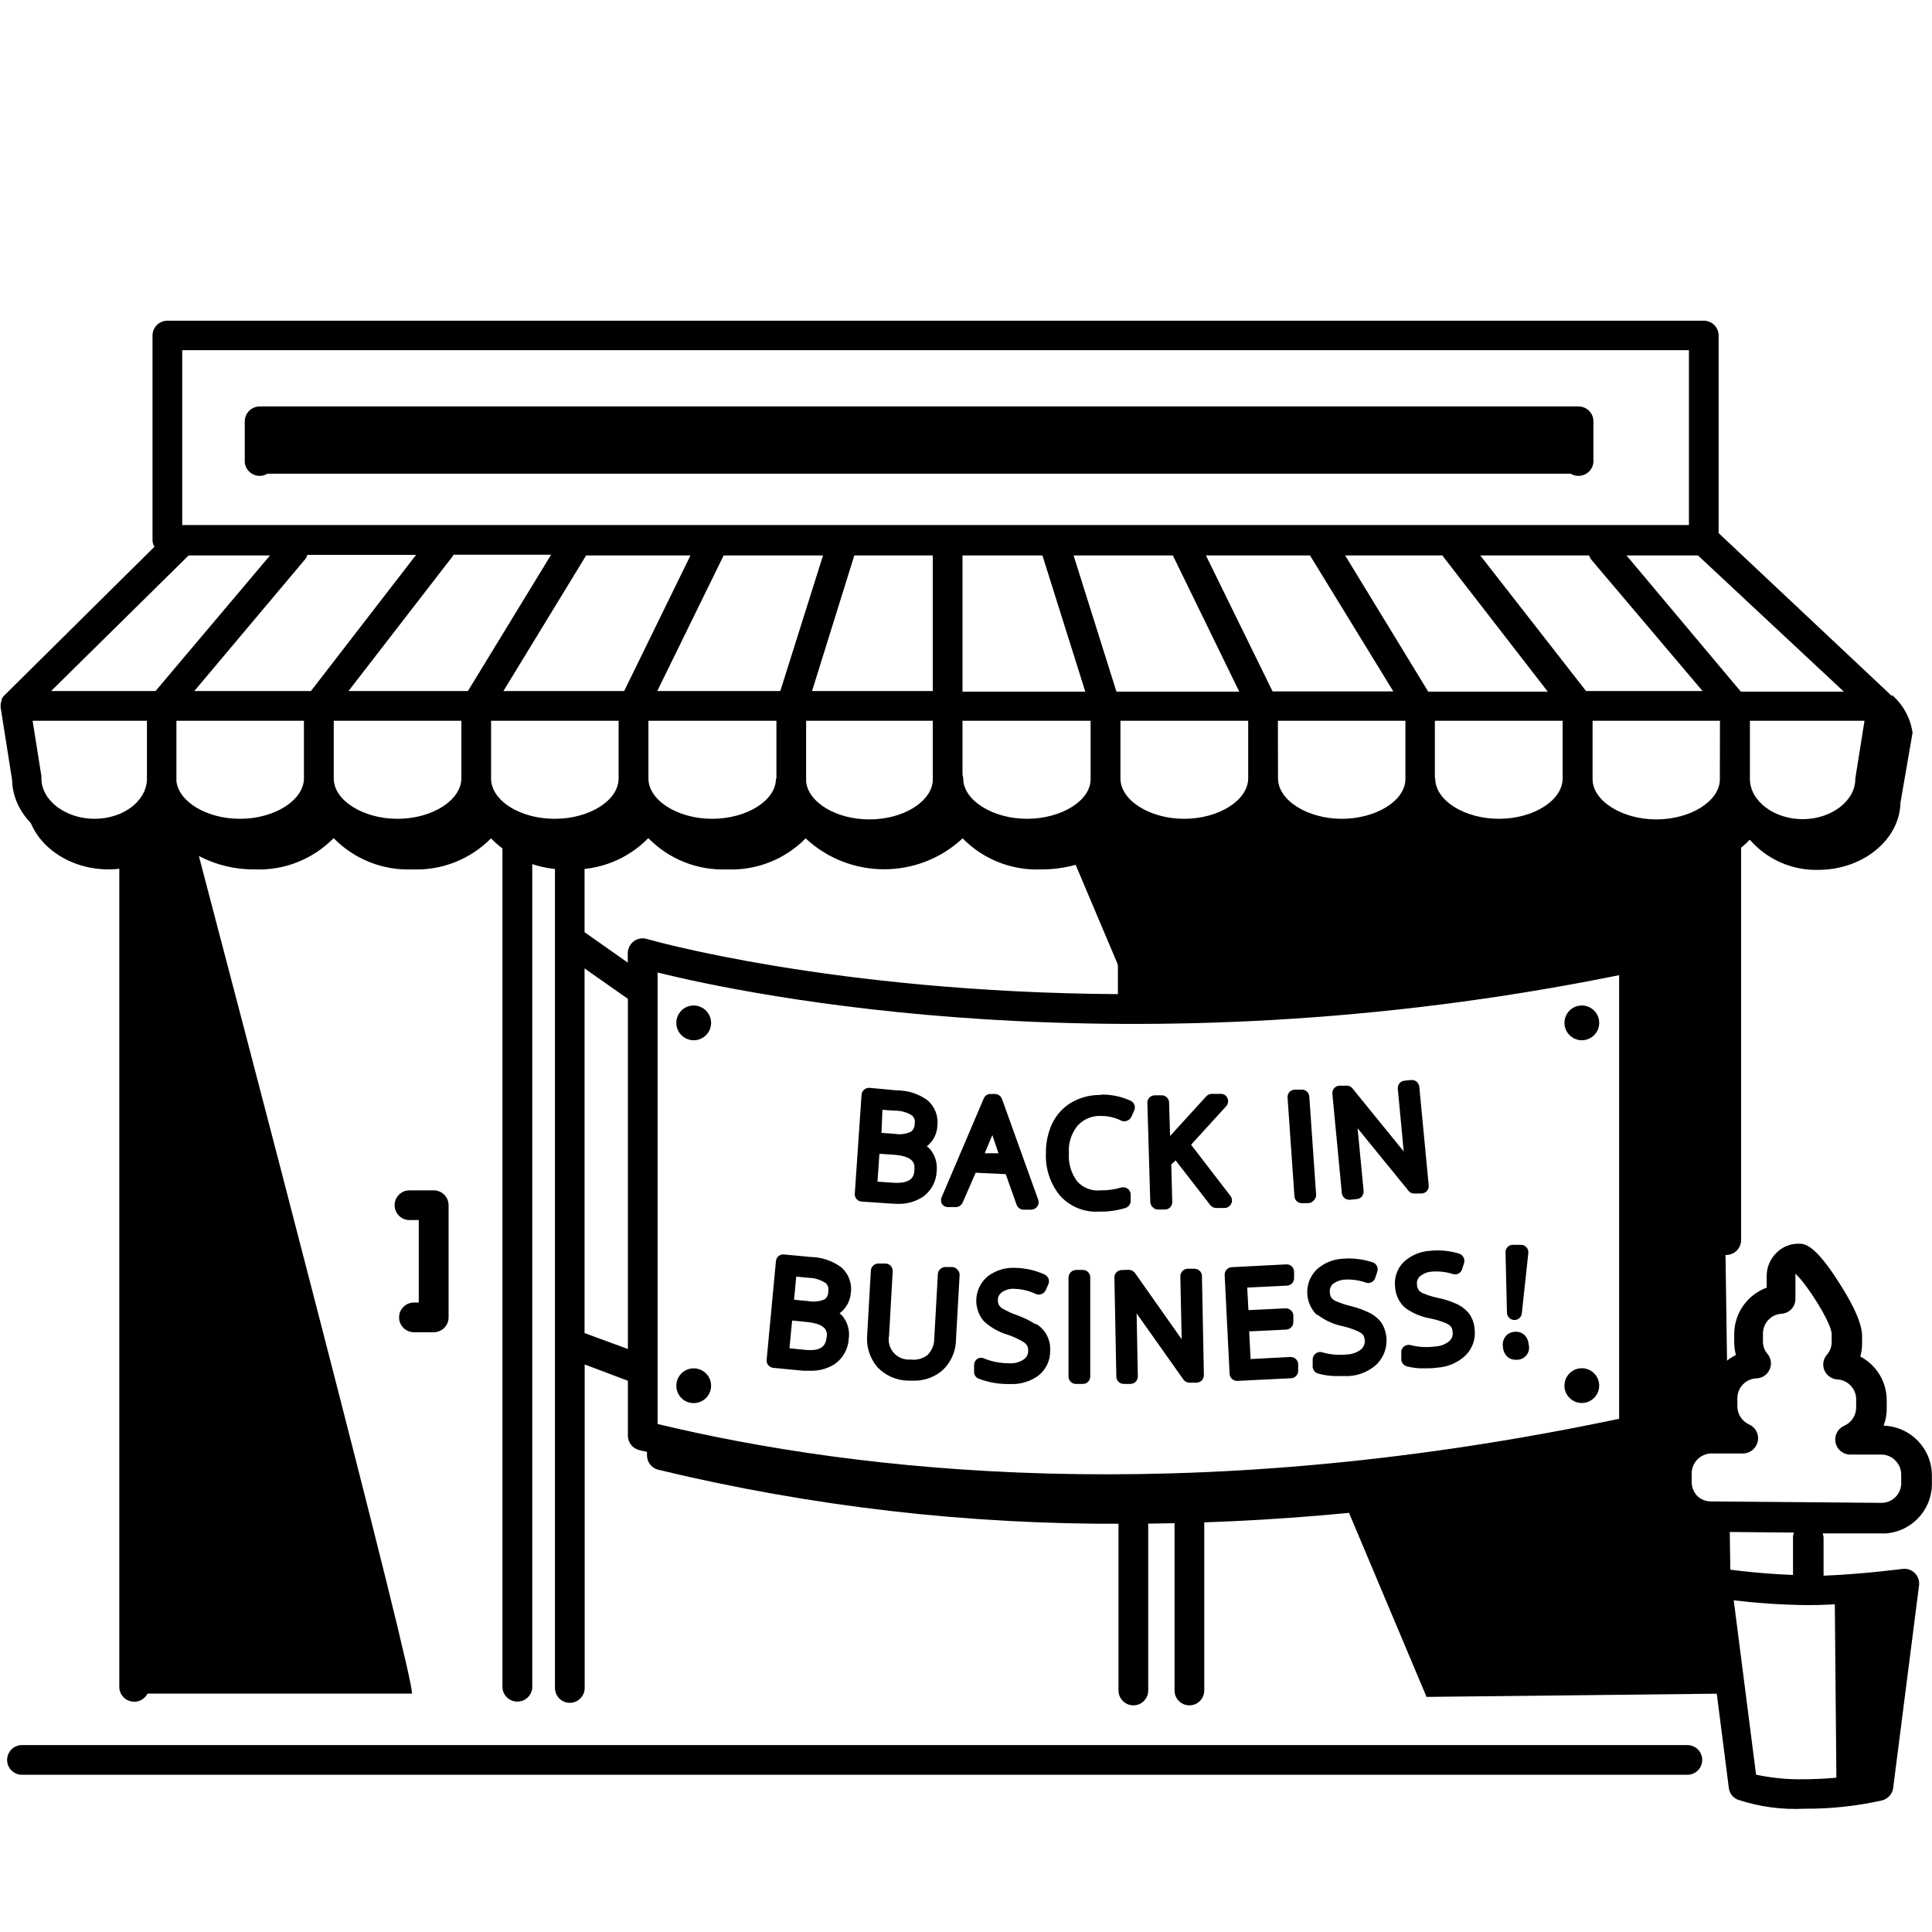
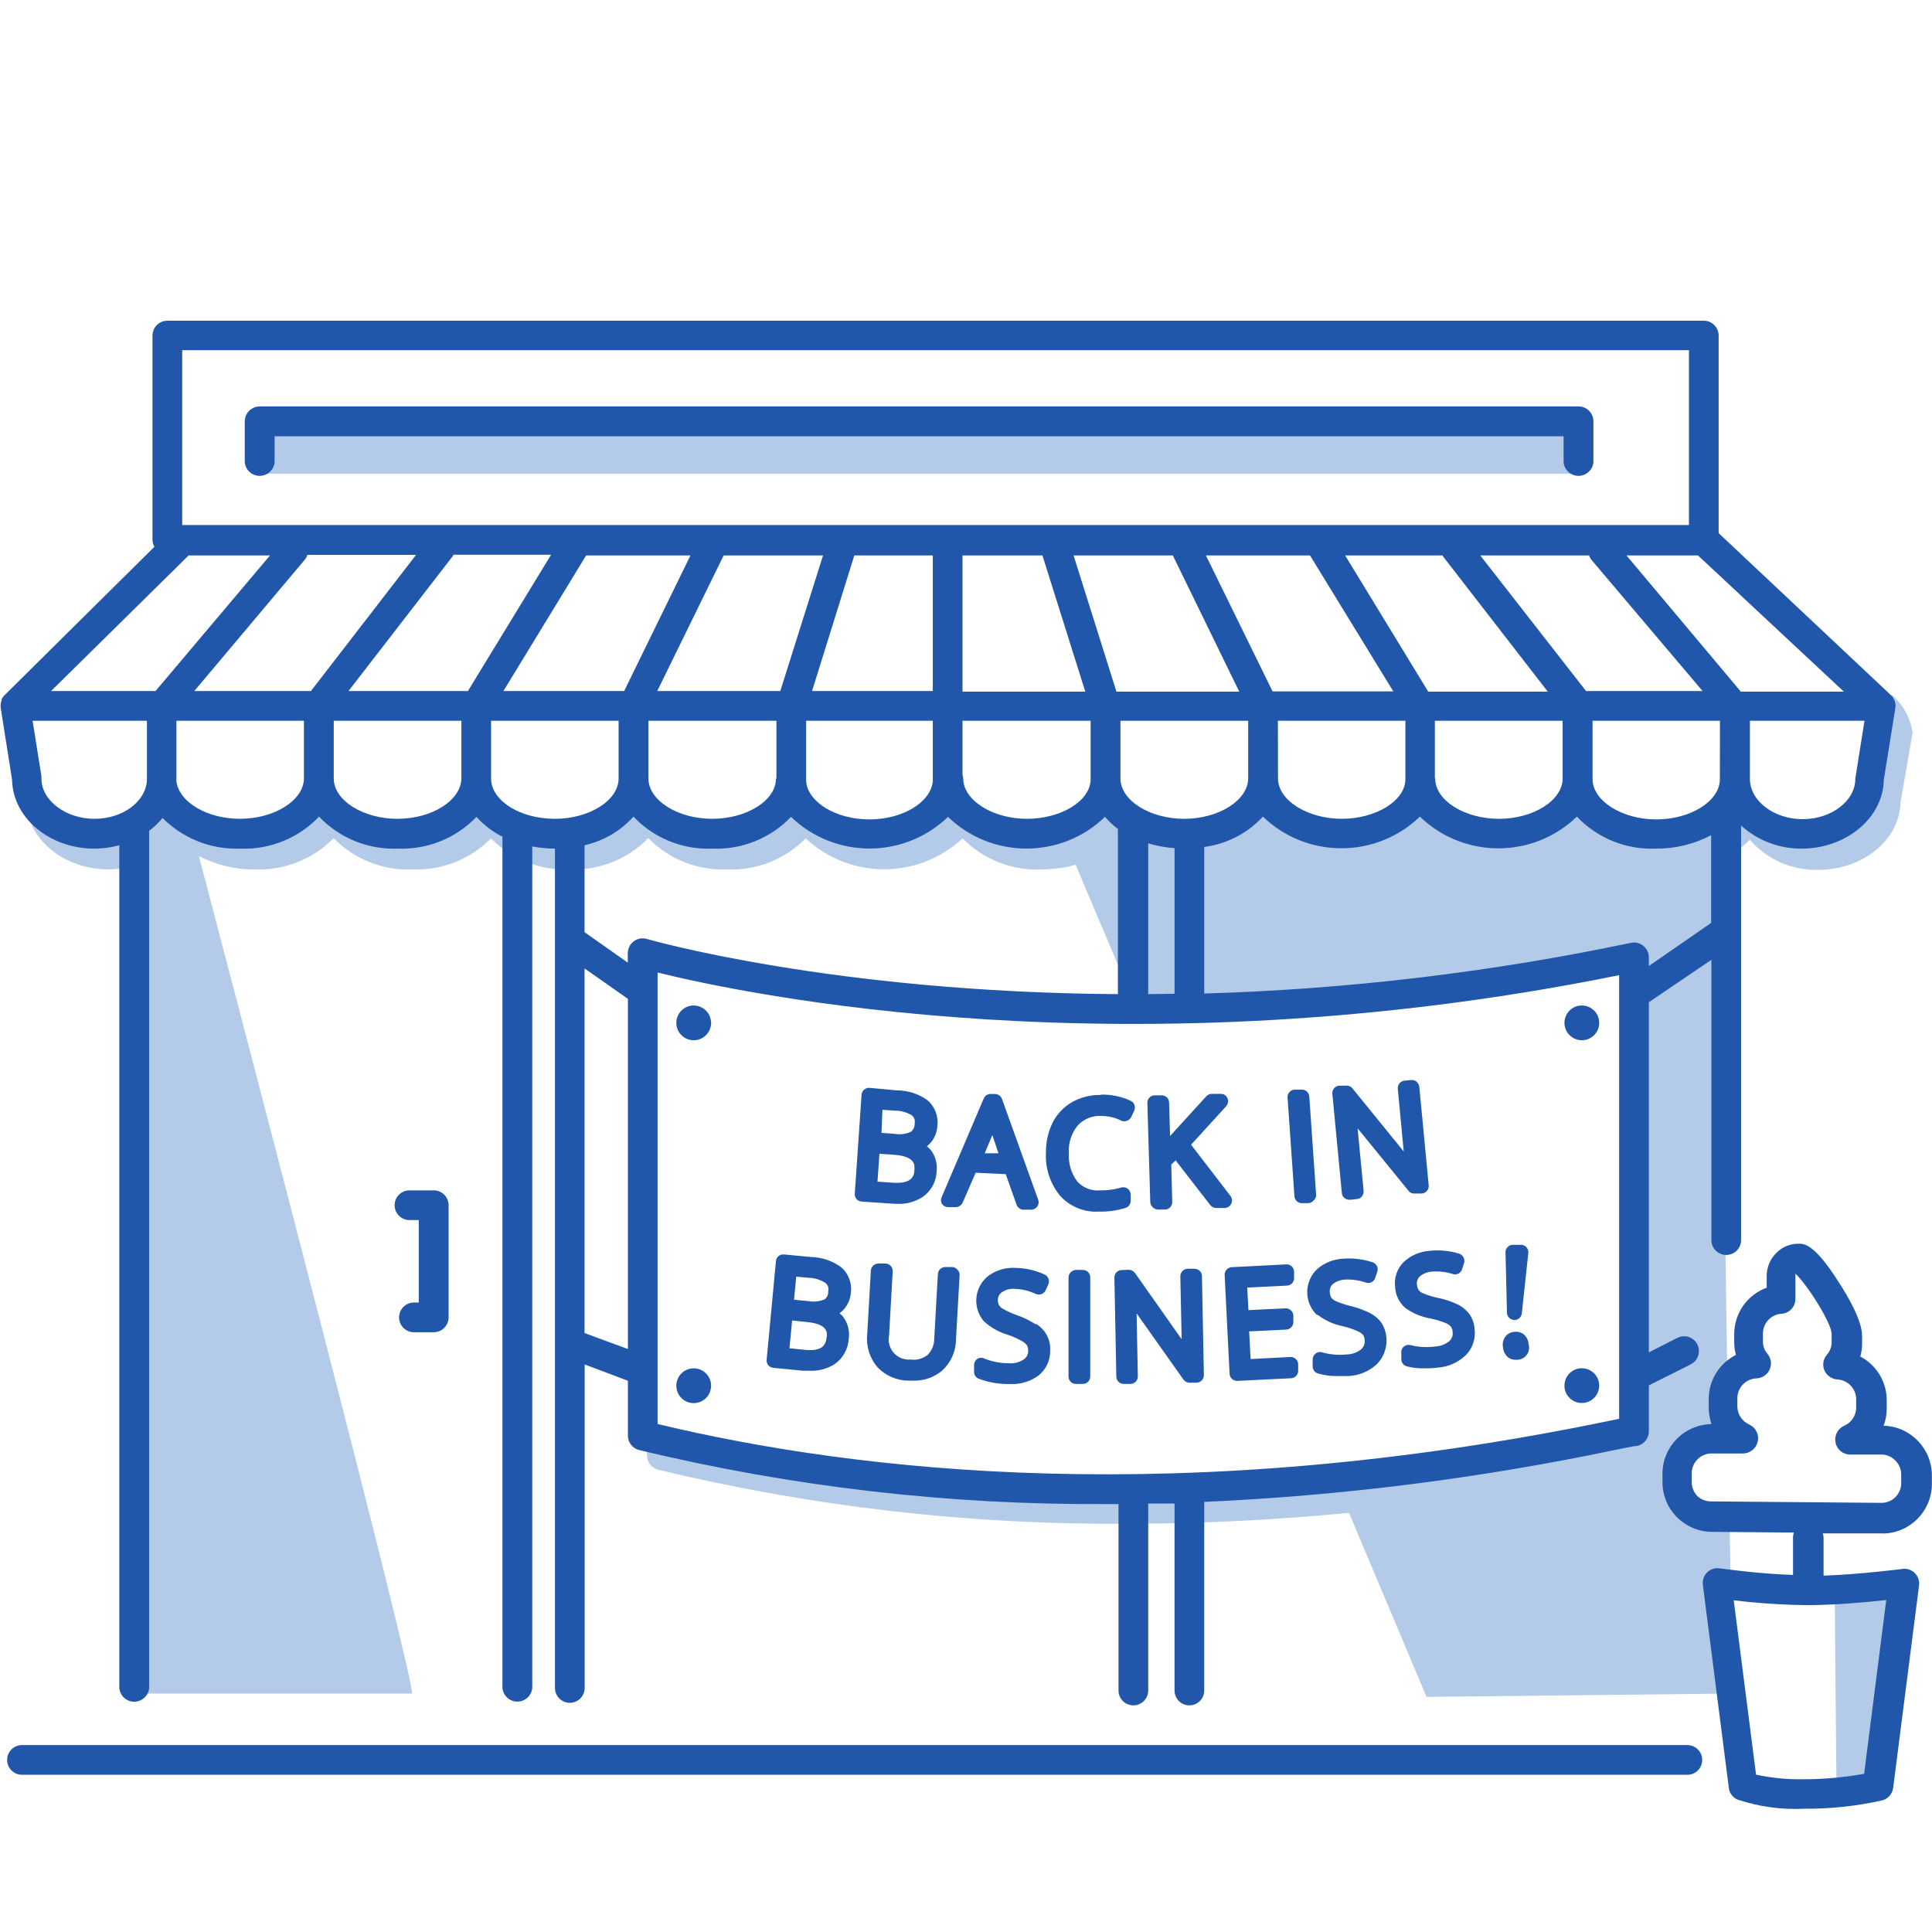
<svg xmlns="http://www.w3.org/2000/svg" viewBox="0 0 160 160">
  <g>
-     <g class="illustration-secondary">
+     <g class="illustration-secondary" fill="#B3CBE8">
      <path class="cls-1" d="M156.69,57.56l-.93,3.33-.86,5.25c0,.06-5.88,2.73-5.89,2.73-2.93-.33-5.32-3.21-5.32-2.54h0a2.65,2.65,0,0,1-1.2,2c.08-.06,0-.12-.14-.19v.25l.12-.06-.12.11v0a47.85,47.85,0,0,1-6.17.64L136,69,136,69c-2.58-1.08-5.31-3.14-5.31-2.64a2,2,0,0,1-.13.68L125,68.93l-2.32-.07c-2.49-1.1-5-3-5-2.53h0A2.93,2.93,0,0,1,116,68.67l-2.92-.09-4.06,0c-2.28-1.11-4.42-2.67-4.42-2.23a2.78,2.78,0,0,1-1.43,2.2l-7.33,0c-2.21-1.11-4.26-2.59-4.26-2.16h0a2.7,2.7,0,0,1-1.33,2.12H87.74l.39.92a7.86,7.86,0,0,1-1.84.22c-2.87,0-7.78-3.93-7.78-3.26,0,1.76-2.42,3.26-5.28,3.26s-7.74-3.93-7.74-3.26h0c0,1.76-2.42,3.25-5.27,3.25s-7.77-3.93-7.77-3.26c0,1.76-2.42,3.26-5.28,3.26s-7.74-3.93-7.74-3.26h0c0,1.76-2.43,3.25-5.28,3.25s-7.77-3.93-7.77-3.26c0,1.76-2.42,3.26-5.28,3.26s-7.74-3.93-7.74-3.26c0,0,0,.08,0,.13a3,3,0,0,1-1.23,2.13l-1-.23v.79A5.46,5.46,0,0,1,9,69.59c-2.4,0-6.82-3.16-6.82-3.16C2.26,69.51,5.3,72,9,72a7.77,7.77,0,0,0,2.13-.3l-.6,68.56H34.1c.59,0-15.07-59.64-17.63-69.37A9.72,9.72,0,0,0,21.1,72a8.64,8.64,0,0,0,6.53-2.59A8.61,8.61,0,0,0,34.15,72a8.65,8.65,0,0,0,6.51-2.57A8.63,8.63,0,0,0,47.17,72a8.61,8.61,0,0,0,6.52-2.59A8.64,8.64,0,0,0,60.22,72a8.61,8.61,0,0,0,6.5-2.57,9.53,9.53,0,0,0,13,0A8.62,8.62,0,0,0,86.29,72a10.45,10.45,0,0,0,2.79-.38l5,11.82,20.78.12,21.26-3.83.13,35.74c-1.28,1.6-3,3.29-4.48,3.08-47.78,10.1-78.19-.68-78.19-.68v2.66a1.23,1.23,0,0,0,.94,1.19,161,161,0,0,0,38.69,4.47c5.78,0,11.95-.27,18.51-.9l6.42,15.24,24.47-.27-1-8.65,1.71-.18-.09-6s-4,.55-4-2.91,3.89-3.28,3.89-3.28l-.69-48a7.1,7.1,0,0,0,2.48-1.7,7.27,7.27,0,0,0,5.65,2.5c3.72,0,6.76-2.49,6.83-5.57l1-5.79A5.09,5.09,0,0,0,156.69,57.56Z" />
      <path class="cls-1" d="M156.45,130.84l-4.5,1.77.14,15.57,3.14-1s2.32-14.88,2-15.29S156.45,130.84,156.45,130.84Z" />
      <rect class="cls-1" x="20.93" y="34.59" width="109.95" height="4.64" />
    </g>
  </g>
  <g>
-     <g class="illustration-primary">
+     <g class="illustration-primary" fill="#2157AA">
      <path class="cls-2" d="M139.74,144.52H1.82a1.23,1.23,0,0,0,0,2.46H139.74a1.23,1.23,0,0,0,0-2.46Z" />
      <path class="cls-2" d="M34.28,107.87a1.23,1.23,0,1,0,0,2.46h1.63a1.23,1.23,0,0,0,1.24-1.23V99.81a1.23,1.23,0,0,0-1.24-1.23h-2a1.23,1.23,0,1,0,0,2.46h.77v6.83Z" />
      <path class="cls-2" d="M70.46,107.11a2.38,2.38,0,0,0-.77-2.14,4.35,4.35,0,0,0-2.52-.87l-2.24-.21a.6.6,0,0,0-.67.55l-.77,8.17a.61.61,0,0,0,.55.67l2.51.24.56,0a3.58,3.58,0,0,0,2-.54,2.74,2.74,0,0,0,1.18-2.12,2.41,2.41,0,0,0-.47-1.81,2,2,0,0,0-.29-.29l.17-.14A2.31,2.31,0,0,0,70.46,107.11Zm-2,3.6c-.06.64-.32,1.22-1.77,1.08l-1.31-.13.22-2.3,1.18.12C68.57,109.64,68.5,110.37,68.47,110.71Zm-.18-3.1a2.31,2.31,0,0,1-1.34.14l-1.18-.11.18-1.91,1,.09a2.72,2.72,0,0,1,1.41.42.66.66,0,0,1,.24.69A.77.77,0,0,1,68.29,107.61Z" />
      <path class="cls-2" d="M78.89,104.93l-.57,0a.62.62,0,0,0-.65.58l-.3,5.36a1.89,1.89,0,0,1-.55,1.34,1.85,1.85,0,0,1-1.4.38,1.67,1.67,0,0,1-1.79-2l.3-5.3a.64.64,0,0,0-.15-.44.61.61,0,0,0-.43-.21l-.58,0a.63.63,0,0,0-.65.58l-.3,5.28a3.63,3.63,0,0,0,.83,2.71,3.58,3.58,0,0,0,2.6,1.13h.32a3.58,3.58,0,0,0,2.44-.82,3.51,3.51,0,0,0,1.16-2.59l.3-5.3a.6.6,0,0,0-.15-.45A.62.62,0,0,0,78.89,104.93Z" />
      <path class="cls-2" d="M85.75,109.66a7.48,7.48,0,0,0-1.55-.75,7,7,0,0,1-1.16-.53.81.81,0,0,1-.32-.32.86.86,0,0,1-.08-.44A.78.78,0,0,1,83,107a1.65,1.65,0,0,1,1.08-.26,4.33,4.33,0,0,1,1.7.42.63.63,0,0,0,.82-.31l.22-.49a.62.62,0,0,0-.31-.81,6.07,6.07,0,0,0-2.4-.55,3.49,3.49,0,0,0-2.26.66,2.62,2.62,0,0,0-.39,3.74,5,5,0,0,0,2,1.14,6.25,6.25,0,0,1,1.18.53,1.15,1.15,0,0,1,.42.36.9.9,0,0,1,.09.44.82.82,0,0,1-.38.72,1.92,1.92,0,0,1-1.23.31,5.48,5.48,0,0,1-2-.38.6.6,0,0,0-.58,0,.62.62,0,0,0-.29.5v.57a.6.6,0,0,0,.36.58,6.82,6.82,0,0,0,2.53.45h.14a3.65,3.65,0,0,0,2.27-.68,2.55,2.55,0,0,0,1-2.08,2.41,2.41,0,0,0-1.15-2.21Z" />
      <path class="cls-2" d="M89.68,105.17h-.57a.64.64,0,0,0-.62.62l0,8.2a.6.6,0,0,0,.18.44.58.58,0,0,0,.43.18h.58a.61.61,0,0,0,.61-.62l0-8.2a.6.6,0,0,0-.18-.44A.58.58,0,0,0,89.68,105.17Z" />
      <path class="cls-2" d="M92.9,105.18a.61.61,0,0,0-.61.62l.16,8.21a.61.61,0,0,0,.62.6h.56a.61.61,0,0,0,.6-.63l-.1-5.21L98,114.24a.63.63,0,0,0,.52.27h.58a.68.68,0,0,0,.43-.19.66.66,0,0,0,.17-.44l-.16-8.21a.59.59,0,0,0-.19-.43.71.71,0,0,0-.44-.17h-.55a.63.63,0,0,0-.61.63l.11,5.21L94,105.43a.66.66,0,0,0-.52-.27Z" />
      <path class="cls-2" d="M101.42,105.58l.41,8.2a.62.62,0,0,0,.62.58h0l4.48-.22a.62.62,0,0,0,.42-.2.61.61,0,0,0,.16-.45l0-.52a.62.62,0,0,0-.65-.59l-3.29.17-.12-2.29,3.08-.15a.62.62,0,0,0,.58-.65l0-.52a.59.59,0,0,0-.21-.43.6.6,0,0,0-.44-.16l-3.07.15-.1-1.87,3.3-.16a.62.62,0,0,0,.42-.2.61.61,0,0,0,.16-.45l0-.52a.61.61,0,0,0-.64-.59l-4.48.23A.62.62,0,0,0,101.42,105.58Z" />
      <path class="cls-2" d="M109.14,108.9a5,5,0,0,0,2.06.93,6.93,6.93,0,0,1,1.23.41,1.36,1.36,0,0,1,.46.32.91.91,0,0,1,.13.43.89.89,0,0,1-.3.76,2,2,0,0,1-1.2.42,5.3,5.3,0,0,1-2-.17.59.59,0,0,0-.57.1.62.62,0,0,0-.24.53l0,.57a.61.61,0,0,0,.42.54,5.32,5.32,0,0,0,1.67.22c.28,0,.58,0,.89,0A3.73,3.73,0,0,0,114,113a2.79,2.79,0,0,0,.43-3.42,2.75,2.75,0,0,0-1-.85,7.48,7.48,0,0,0-1.62-.58,7.33,7.33,0,0,1-1.21-.41,1,1,0,0,1-.35-.28,1,1,0,0,1-.12-.43.8.8,0,0,1,.25-.69,1.8,1.8,0,0,1,1-.37,4.61,4.61,0,0,1,1.74.25.6.6,0,0,0,.77-.39l.17-.51a.61.61,0,0,0-.38-.78,6.26,6.26,0,0,0-2.45-.3,3.49,3.49,0,0,0-2.18.89,2.63,2.63,0,0,0,0,3.76Z" />
      <path class="cls-2" d="M115.54,106.62a2.47,2.47,0,0,0,.83,1.69,5,5,0,0,0,2.09.88,7.08,7.08,0,0,1,1.24.37,1.15,1.15,0,0,1,.46.31.78.78,0,0,1,.14.43.84.84,0,0,1-.27.76,1.94,1.94,0,0,1-1.19.45,5.24,5.24,0,0,1-2-.11.62.62,0,0,0-.57.11.6.6,0,0,0-.22.54l0,.57a.62.62,0,0,0,.44.53,5.08,5.08,0,0,0,1.44.17c.35,0,.72,0,1.13-.06a3.72,3.72,0,0,0,2.3-1,2.6,2.6,0,0,0,.76-2.2,2.47,2.47,0,0,0-.42-1.22,2.75,2.75,0,0,0-1-.82,7.11,7.11,0,0,0-1.64-.54,6.53,6.53,0,0,1-1.22-.38.89.89,0,0,1-.36-.27,1,1,0,0,1-.13-.43.78.78,0,0,1,.23-.69,1.74,1.74,0,0,1,1-.4,4.51,4.51,0,0,1,1.74.2.61.61,0,0,0,.77-.41l.16-.51a.63.63,0,0,0-.41-.77,6.09,6.09,0,0,0-2.45-.23,3.48,3.48,0,0,0-2.16.94A2.5,2.5,0,0,0,115.54,106.62Z" />
      <path class="cls-2" d="M125.42,109.32h0a.62.62,0,0,0,.61-.55l.54-5a.6.6,0,0,0-.16-.48.59.59,0,0,0-.46-.2h-.67a.59.59,0,0,0-.43.19.57.57,0,0,0-.17.44l.12,5A.63.63,0,0,0,125.42,109.32Z" />
      <path class="cls-2" d="M125.51,112.61h.16a1,1,0,0,0,.92-1.29h0a1.14,1.14,0,0,0-.42-.83,1.06,1.06,0,0,0-.79-.19,1,1,0,0,0-.7.38,1.13,1.13,0,0,0-.21.9,1.21,1.21,0,0,0,.42.83A1,1,0,0,0,125.51,112.61Z" />
      <path class="cls-2" d="M74.3,99.7a3.63,3.63,0,0,0,2.14-.59A2.71,2.71,0,0,0,77.57,97a2.44,2.44,0,0,0-.51-1.79,2.68,2.68,0,0,0-.3-.28l.16-.14a2.28,2.28,0,0,0,.71-1.56,2.39,2.39,0,0,0-.83-2.12,4.32,4.32,0,0,0-2.54-.81L72,90.09a.62.62,0,0,0-.65.58l-.56,8.18a.61.61,0,0,0,.57.66l2.51.17Zm-1.22-7.79,1,.07a2.66,2.66,0,0,1,1.41.37.68.68,0,0,1,.26.69.79.79,0,0,1-.32.69,2.24,2.24,0,0,1-1.33.17L73,93.82Zm-.25,3.64,1.19.08c1.78.13,1.73.85,1.71,1.2,0,.64-.29,1.21-1.75,1.12l-1.31-.09Z" />
      <path class="cls-2" d="M83.29,97.24l.9,2.53a.61.61,0,0,0,.56.41l.65,0h0a.63.63,0,0,0,.5-.26.59.59,0,0,0,.08-.56l-3-8.35a.63.63,0,0,0-.56-.41h-.37a.6.6,0,0,0-.58.37L78,99.11a.63.63,0,0,0,0,.58.61.61,0,0,0,.5.28l.64,0a.64.64,0,0,0,.58-.37l1.08-2.48ZM82.18,94l.51,1.51-1.14,0Z" />
      <path class="cls-2" d="M91.15,90.68a4.68,4.68,0,0,0-2.38.6A4.09,4.09,0,0,0,87.16,93a5.57,5.57,0,0,0-.54,2.47A5.18,5.18,0,0,0,87.77,99,4,4,0,0,0,91,100.34h0a6.85,6.85,0,0,0,2.23-.31.63.63,0,0,0,.41-.58v-.51a.62.62,0,0,0-.25-.5.63.63,0,0,0-.55-.09,5.71,5.71,0,0,1-1.71.23,2.28,2.28,0,0,1-1.93-.75,3.54,3.54,0,0,1-.68-2.33,3.26,3.26,0,0,1,.73-2.29,2.48,2.48,0,0,1,2-.79h0a3.61,3.61,0,0,1,1.61.39.6.6,0,0,0,.49,0,.63.63,0,0,0,.35-.33l.23-.51a.61.61,0,0,0-.3-.81,5.53,5.53,0,0,0-2.41-.51Z" />
      <path class="cls-2" d="M95.49,100a.59.59,0,0,0,.42.17h0l.57,0a.61.61,0,0,0,.6-.63L97,96.44l.36-.34,2.87,3.7a.62.62,0,0,0,.5.24l.7,0a.63.63,0,0,0,.54-.36.62.62,0,0,0-.07-.64L98.64,94.8l2.9-3.18a.63.63,0,0,0,.11-.68.58.58,0,0,0-.58-.35l-.73,0a.62.62,0,0,0-.44.2l-3,3.29-.08-2.77a.61.61,0,0,0-.63-.6l-.57,0a.61.61,0,0,0-.6.63l.24,8.2A.62.62,0,0,0,95.49,100Z" />
      <path class="cls-2" d="M107.78,99.64h0l.57,0a.59.59,0,0,0,.43-.21A.64.64,0,0,0,109,99l-.57-8.19a.61.61,0,0,0-.21-.42.58.58,0,0,0-.45-.15l-.57,0a.61.61,0,0,0-.57.65l.57,8.19A.61.61,0,0,0,107.78,99.64Z" />
      <path class="cls-2" d="M111.76,99.36h.06l.55-.06a.6.6,0,0,0,.42-.22.66.66,0,0,0,.14-.45l-.5-5.19,4.22,5.18a.59.59,0,0,0,.54.22l.57,0a.62.62,0,0,0,.56-.67L117.54,90a.69.69,0,0,0-.22-.42.67.67,0,0,0-.45-.14l-.56.06a.61.61,0,0,0-.55.67l.49,5.19L112,90.13a.59.59,0,0,0-.53-.22l-.57,0a.62.62,0,0,0-.56.67l.78,8.17A.62.62,0,0,0,111.76,99.36Z" />
      <path class="cls-2" d="M57.45,83.27a1.44,1.44,0,1,0,1.44,1.44A1.45,1.45,0,0,0,57.45,83.27Z" />
      <path class="cls-2" d="M131,86.15a1.44,1.44,0,1,0-1.44-1.44A1.45,1.45,0,0,0,131,86.15Z" />
      <path class="cls-2" d="M57.45,113.32a1.44,1.44,0,1,0,1.44,1.44A1.44,1.44,0,0,0,57.45,113.32Z" />
      <path class="cls-2" d="M131,116.19a1.44,1.44,0,1,0-1.44-1.43A1.44,1.44,0,0,0,131,116.19Z" />
      <path class="cls-2" d="M130.73,33.66H21.51a1.24,1.24,0,0,0-1.24,1.23v3.39a1.24,1.24,0,0,0,2.47,0V36.13H129.49v2.15a1.24,1.24,0,0,0,2.47,0V34.89A1.23,1.23,0,0,0,130.73,33.66Z" />
      <path class="cls-2" d="M1,64.58c.06,3.15,3.1,5.7,6.82,5.7A7.93,7.93,0,0,0,9.88,70v69.8a1.24,1.24,0,0,0,2.47,0V68.93a.53.53,0,0,0,0-.12,6.64,6.64,0,0,0,1.11-1.07,8.64,8.64,0,0,0,6.44,2.54,8.54,8.54,0,0,0,6.52-2.65,8.56,8.56,0,0,0,6.53,2.65,8.57,8.57,0,0,0,6.51-2.63,7.17,7.17,0,0,0,2.15,1.64v70.5a1.24,1.24,0,0,0,2.47,0V70.1a10.42,10.42,0,0,0,1.88.18h0v69.51a1.23,1.23,0,1,0,2.46,0V113L52,114.35v4.55a1.23,1.23,0,0,0,.94,1.19,161,161,0,0,0,38.69,4.47h1V140a1.23,1.23,0,0,0,2.46,0V124.52l2.18,0V140a1.23,1.23,0,1,0,2.46,0V124.38a211.49,211.49,0,0,0,33.92-4.28c.8-.16,1.56-.32,1.67-.33a1.23,1.23,0,0,0,1.23-1.23v-3.81L140,113a1.23,1.23,0,1,0-1.1-2.2L136.55,112v-29l0,0,5.18-3.51v23.21a1.23,1.23,0,0,0,2.46,0V68.37a7.39,7.39,0,0,0,5,1.91c3.72,0,6.76-2.55,6.82-5.7l.95-5.92a1.22,1.22,0,0,0-.37-1.1L142.33,44.15V27.79a1.23,1.23,0,0,0-1.23-1.23H13.86a1.23,1.23,0,0,0-1.23,1.23V44.72a1.08,1.08,0,0,0,.16.56L.36,57.59h0a1.08,1.08,0,0,0-.23.34.3.3,0,0,0,0,.08,1.15,1.15,0,0,0-.08.41v0s0,0,0,0a.76.76,0,0,0,0,.15ZM15.62,46h6.74L12.88,57.23H4.23Zm125,0,12.08,11.28h-8.53L134.7,46Zm1.81,18.61c-.07,1.77-2.45,3.25-5.27,3.25s-5.27-1.53-5.27-3.34c0,0,0,0,0,0V59.69h10.55Zm-23.6-.12V59.69h10.58v4.69s0,.06,0,.09c0,1.81-2.41,3.34-5.27,3.34s-5.27-1.52-5.28-3.32v0S118.85,64.45,118.85,64.44ZM95.09,82.33V69.84a10,10,0,0,0,2.18.4V82.3ZM64.26,64.49c0,1.8-2.42,3.32-5.28,3.32s-5.28-1.53-5.28-3.34a.43.43,0,0,1,0,0V59.69h10.6v4.62a.76.76,0,0,0,0,.16Zm2.5-4.8H77.25v5c-.15,1.74-2.48,3.17-5.25,3.17s-5.07-1.42-5.24-3.13Zm12.95,0H90.32v4.84c0,1.79-2.44,3.28-5.27,3.28s-5.28-1.53-5.28-3.34a1.07,1.07,0,0,0-.06-.3Zm18.36,8.12c-2.85,0-5.26-1.52-5.28-3.32v-4.8h10.58v4.69s0,.06,0,.09C103.35,66.28,100.93,67.81,98.07,67.81Zm7.76-8.12h10.56v4.83c0,1.79-2.44,3.29-5.27,3.29s-5.28-1.53-5.28-3.34c0,0,0,0,0,0ZM131.6,46a1.26,1.26,0,0,0,.22.39L141,57.23h-9.65L122.59,46Zm-12.11,0,0,.06,8.69,11.22h-9.9L111.4,46Zm-11,0s0,0,0,0l6.9,11.26h-10L99.87,46ZM97.13,46l5.5,11.28H92.46L88.91,46Zm-10.8,0,3.55,11.28H79.71V46ZM77.25,57.23h-10L70.75,46h6.5Zm-12.63,0H54.43L59.93,46h8.23Zm-12.93,0h-10L48.54,46v0h8.64Zm-12.94,0H28.86L37.54,46s0,0,0-.06h8.1Zm-13,0H16.09l9.16-10.89a1.23,1.23,0,0,0,.21-.39h9ZM3.43,64.47a1.23,1.23,0,0,0,0-.19l-.73-4.59h9.47v4.67s0,.07,0,.11,0,.09,0,.14c-.1,1.78-2,3.2-4.35,3.2S3.43,66.31,3.43,64.47Zm16.44,3.34c-2.75,0-5.07-1.41-5.26-3.12v-.14a.22.22,0,0,0,0-.08V59.69H25.17v4.69a.29.29,0,0,0,0,.09C25.15,66.28,22.73,67.81,19.87,67.81Zm13.05,0c-2.86,0-5.28-1.53-5.28-3.34,0,0,0,0,0,0V59.69H38.21v4.7s0,.06,0,.08v0C38.18,66.29,35.77,67.81,32.92,67.81Zm7.75-3.24V59.69H51.23v4.7s0,0,0,.08c0,1.81-2.41,3.34-5.28,3.34S40.76,66.34,40.67,64.57Zm11.79,3.06A8.54,8.54,0,0,0,59,70.28a8.55,8.55,0,0,0,6.51-2.63,9.37,9.37,0,0,0,13,0,9.36,9.36,0,0,0,13,0,6.65,6.65,0,0,0,1.07,1V82.33C69,82.18,53.8,77.83,53.57,77.76a1.23,1.23,0,0,0-1.08.19,1.26,1.26,0,0,0-.5,1v.77l-3.58-2.52V70A7.73,7.73,0,0,0,52.46,67.63ZM48.41,110.4V80.2L52,82.72v29Zm85.68,7.1-.93.19c-35.26,7.28-62.12,4.22-78.7.24V80.54c7.27,1.8,38.88,8.48,79.63.22ZM136.55,80v-.72a1.23,1.23,0,0,0-1.48-1.2,200.35,200.35,0,0,1-35.34,4.2V70.14a8,8,0,0,0,4.86-2.51,9.37,9.37,0,0,0,13,0,9.36,9.36,0,0,0,13,0,8.54,8.54,0,0,0,6.52,2.65,9.71,9.71,0,0,0,4.6-1.11v7.26Zm17.1-15.5c0,1.84-2,3.34-4.36,3.34s-4.36-1.49-4.37-3.33h0s0,0,0-.06V59.69h9.49l-.73,4.59A1.23,1.23,0,0,0,153.65,64.47ZM15.09,29H139.87V43.48H15.09Z" />
      <path class="cls-2" d="M155.89,127a4.11,4.11,0,0,0,4.1-4.07v-.72a4.12,4.12,0,0,0-4-4.14,3.76,3.76,0,0,0,.26-1.38V116a4.09,4.09,0,0,0-2.19-3.66,3.7,3.7,0,0,0,.15-1v-.72c0-1.27-1.2-3.31-1.92-4.41C150.27,103,149.4,103,149,103a2.53,2.53,0,0,0-1.89.76,2.67,2.67,0,0,0-.8,1.88v1a4.1,4.1,0,0,0-2.69,3.8v.71a4.17,4.17,0,0,0,.14,1.06,4.08,4.08,0,0,0-2.25,3.62v.72a4.31,4.31,0,0,0,.23,1.39,4.11,4.11,0,0,0-4.06,4.06v.72a4.11,4.11,0,0,0,4.06,4.14l6.82.06a1.36,1.36,0,0,0-.07.35v3.16c-3-.1-6.07-.55-6.11-.55a1.19,1.19,0,0,0-1,.34,1.21,1.21,0,0,0-.36,1l2.15,16.82a1.2,1.2,0,0,0,.74,1,15.15,15.15,0,0,0,5.55.75,28.33,28.33,0,0,0,6.41-.69,1.23,1.23,0,0,0,.91-1l2.15-16.82a1.22,1.22,0,0,0-.35-1,1.2,1.2,0,0,0-1-.35s-3.5.45-6.56.56v-3.17a1.3,1.3,0,0,0-.07-.33l5,0Zm-1.51,19.9a28.3,28.3,0,0,1-5,.45,17.18,17.18,0,0,1-3.95-.38l-1.85-14.44a56.28,56.28,0,0,0,6.09.4c2.22,0,4.88-.24,6.54-.42Zm-13.81-23a1.66,1.66,0,0,1-.47-1.16V122a1.65,1.65,0,0,1,1.64-1.63h0l2.61,0a1.26,1.26,0,0,0,1.22-1,1.24,1.24,0,0,0-.69-1.39,1.66,1.66,0,0,1-1-1.5v-.72a1.65,1.65,0,0,1,1.59-1.61,1.23,1.23,0,0,0,1.08-.73,1.21,1.21,0,0,0-.17-1.29,1.56,1.56,0,0,1-.38-1v-.72a1.64,1.64,0,0,1,1.54-1.61,1.23,1.23,0,0,0,1.15-1.22v-2a.29.29,0,0,1,0-.1c1,.93,3,4.11,3,5v.72a1.58,1.58,0,0,1-.4,1,1.24,1.24,0,0,0-.2,1.29,1.26,1.26,0,0,0,1.07.75,1.65,1.65,0,0,1,1.56,1.64v.72a1.65,1.65,0,0,1-1,1.48,1.24,1.24,0,0,0-.71,1.38,1.23,1.23,0,0,0,1.2,1l2.61,0a1.6,1.6,0,0,1,1.15.5,1.63,1.63,0,0,1,.48,1.16v.72a1.63,1.63,0,0,1-1.65,1.62l-14.15-.12A1.65,1.65,0,0,1,140.57,123.9Z" />
    </g>
  </g>
</svg>
